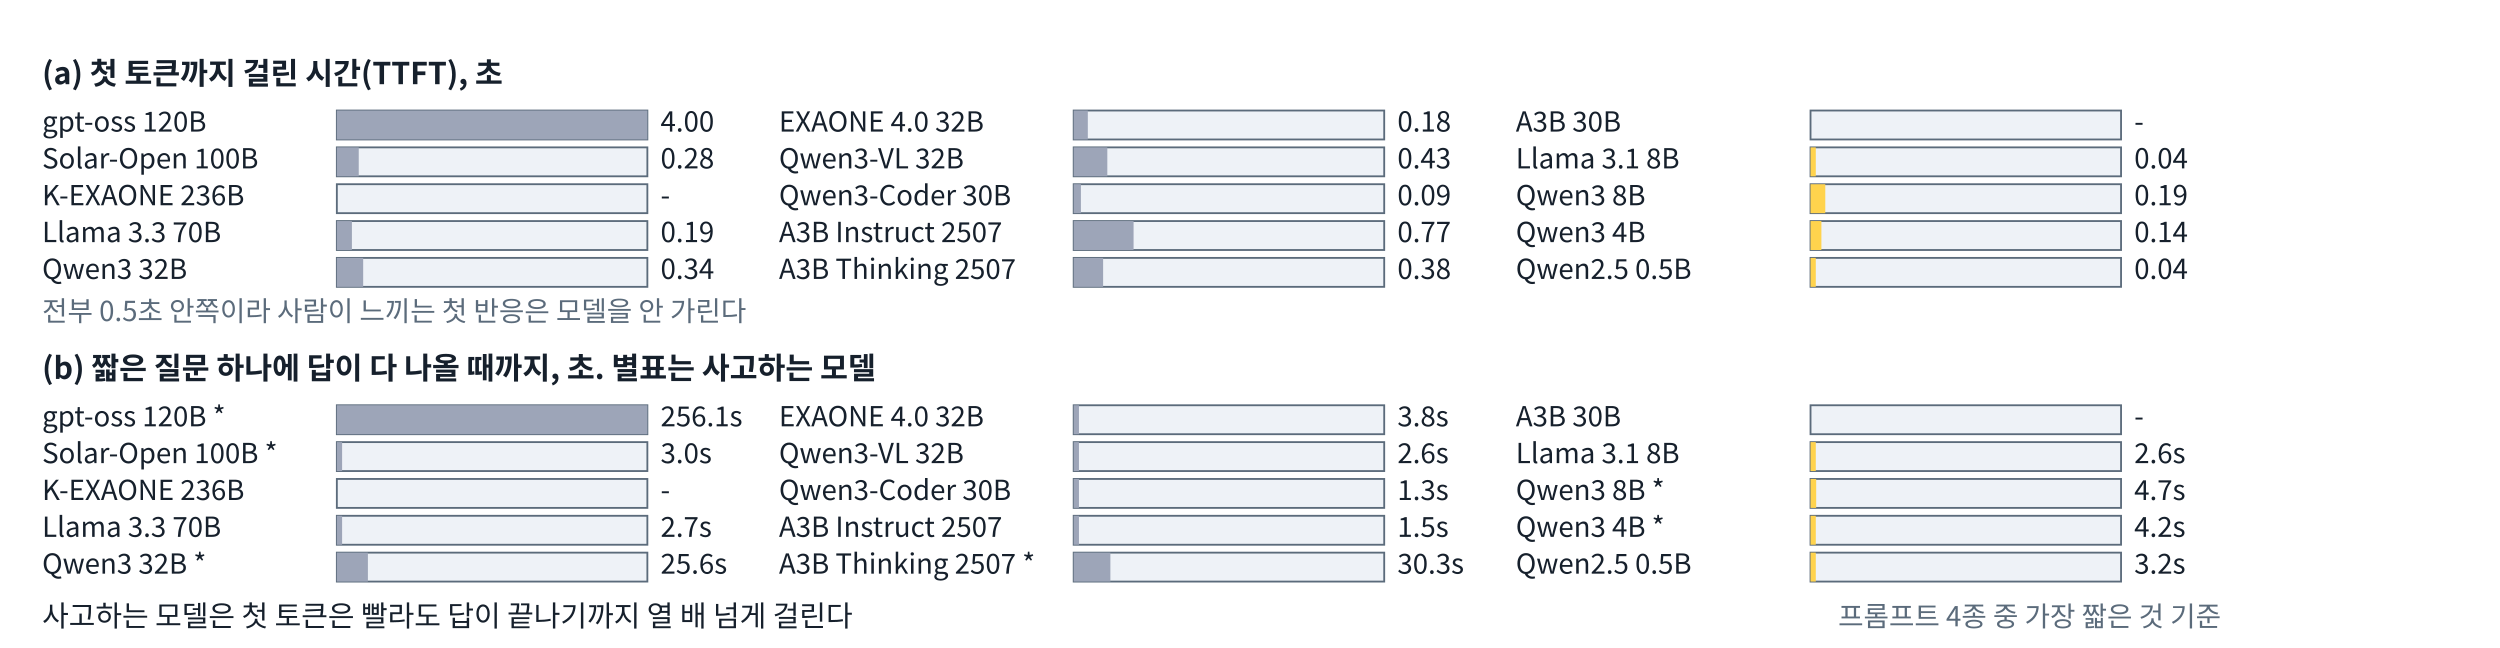
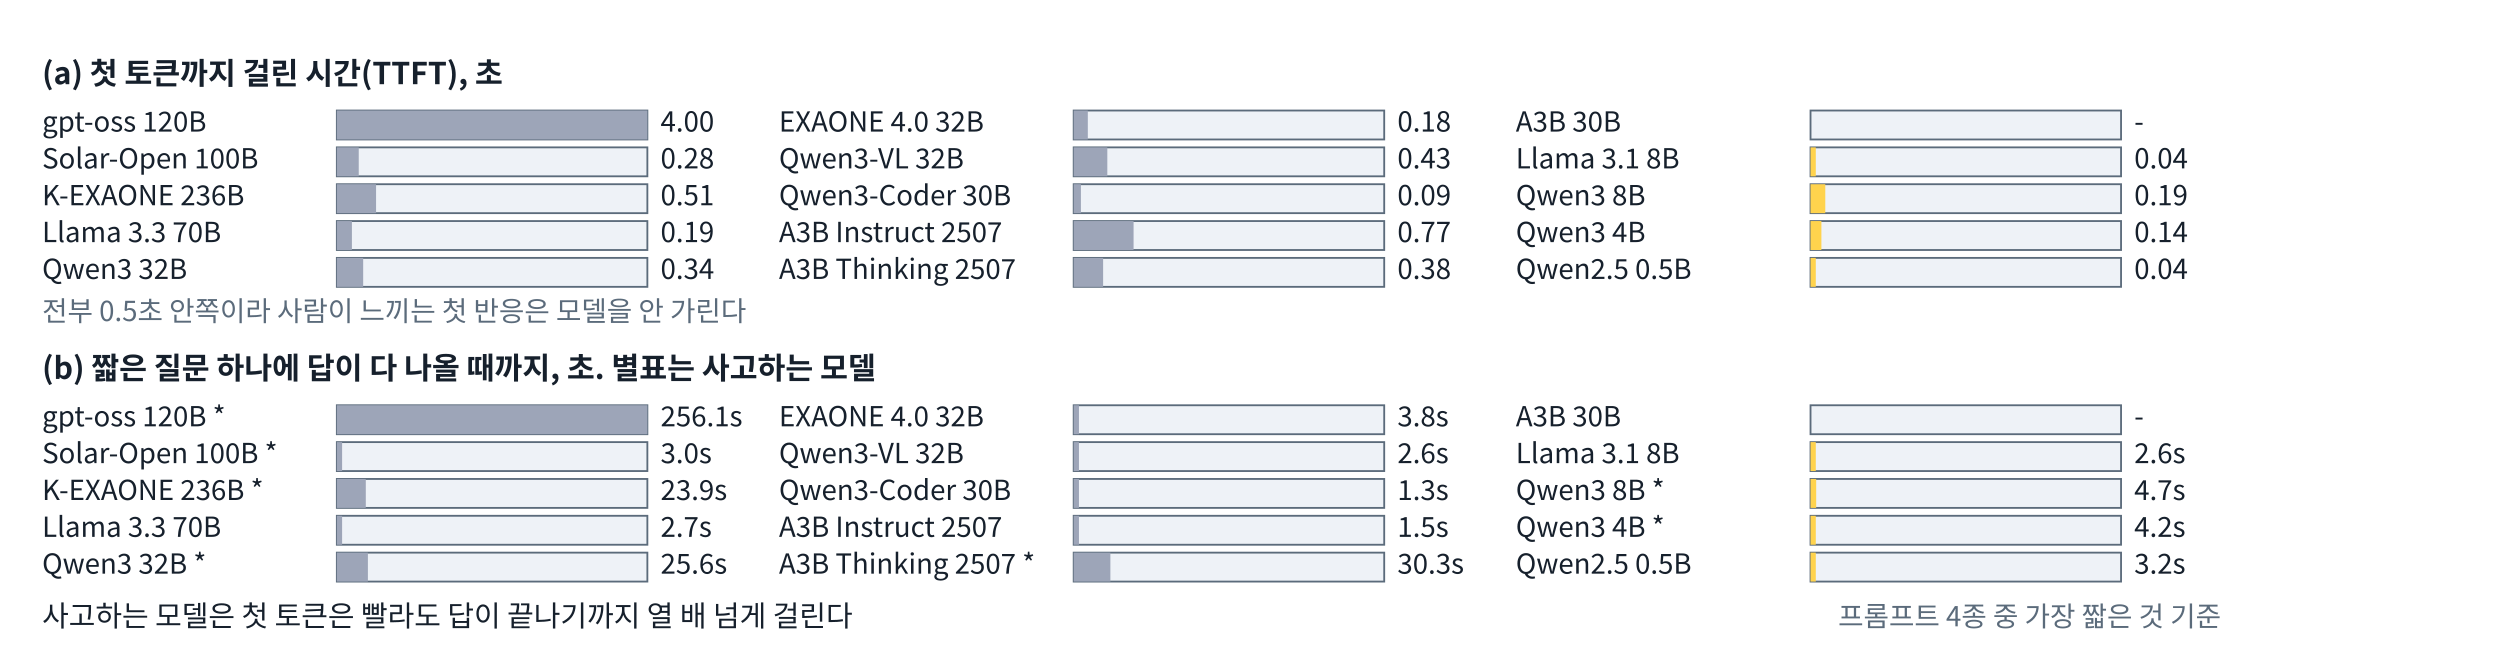
<svg xmlns="http://www.w3.org/2000/svg" viewBox="0 0 950 246">
  <g font-family="Noto Sans CJK KR">
    <text x="16" y="32" font-size="11.5" fill="#16202c" font-weight="700">(a) 첫 토큰까지 걸린 시간(TTFT), 초</text>
    <text x="16" y="50" font-size="10.5" fill="#16202c">gpt-oss 120B</text>
    <rect x="128" y="42" width="118" height="11" fill="#eef2f7" stroke="#5b6b7b" stroke-width="0.7" />
    <rect x="128" y="42" width="118.0" height="11" fill="#9da5b8" stroke="none" stroke-width="1" />
    <text x="251" y="50" font-size="10.5" fill="#16202c">4.00</text>
    <text x="16" y="64" font-size="10.5" fill="#16202c">Solar-Open 100B</text>
    <rect x="128" y="56" width="118" height="11" fill="#eef2f7" stroke="#5b6b7b" stroke-width="0.7" />
    <rect x="128" y="56" width="8.323" height="11" fill="#9da5b8" stroke="none" stroke-width="1" />
    <text x="251" y="64" font-size="10.5" fill="#16202c">0.28</text>
    <text x="16" y="78" font-size="10.5" fill="#16202c">K-EXAONE 236B</text>
    <rect x="128" y="70" width="118" height="11" fill="#eef2f7" stroke="#5b6b7b" stroke-width="0.7" />
-     <text x="251" y="78" font-size="10.5" fill="#16202c">-</text>
+     <rect x="128" y="70" width="14.905" height="11" fill="#9da5b8" stroke="none" stroke-width="1" />
+     <text x="251" y="78" font-size="10.5" fill="#16202c">0.51</text>
    <text x="16" y="92" font-size="10.5" fill="#16202c">Llama 3.3 70B</text>
    <rect x="128" y="84" width="118" height="11" fill="#eef2f7" stroke="#5b6b7b" stroke-width="0.7" />
    <rect x="128" y="84" width="5.726" height="11" fill="#9da5b8" stroke="none" stroke-width="1" />
    <text x="251" y="92" font-size="10.5" fill="#16202c">0.19</text>
    <text x="16" y="106" font-size="10.5" fill="#16202c">Qwen3 32B</text>
    <rect x="128" y="98" width="118" height="11" fill="#eef2f7" stroke="#5b6b7b" stroke-width="0.7" />
    <rect x="128" y="98" width="10.006" height="11" fill="#9da5b8" stroke="none" stroke-width="1" />
    <text x="251" y="106" font-size="10.5" fill="#16202c">0.34</text>
    <text x="296" y="50" font-size="10.5" fill="#16202c">EXAONE 4.0 32B</text>
    <rect x="408" y="42" width="118" height="11" fill="#eef2f7" stroke="#5b6b7b" stroke-width="0.7" />
    <rect x="408" y="42" width="5.372" height="11" fill="#9da5b8" stroke="none" stroke-width="1" />
    <text x="531" y="50" font-size="10.5" fill="#16202c">0.18</text>
    <text x="296" y="64" font-size="10.5" fill="#16202c">Qwen3-VL 32B</text>
    <rect x="408" y="56" width="118" height="11" fill="#eef2f7" stroke="#5b6b7b" stroke-width="0.7" />
    <rect x="408" y="56" width="12.78" height="11" fill="#9da5b8" stroke="none" stroke-width="1" />
    <text x="531" y="64" font-size="10.5" fill="#16202c">0.43</text>
    <text x="296" y="78" font-size="10.5" fill="#16202c">Qwen3-Coder 30B</text>
    <rect x="408" y="70" width="118" height="11" fill="#eef2f7" stroke="#5b6b7b" stroke-width="0.7" />
    <rect x="408" y="70" width="2.745" height="11" fill="#9da5b8" stroke="none" stroke-width="1" />
    <text x="531" y="78" font-size="10.5" fill="#16202c">0.09</text>
    <text x="296" y="92" font-size="10.5" fill="#16202c">A3B Instruct 2507</text>
    <rect x="408" y="84" width="118" height="11" fill="#eef2f7" stroke="#5b6b7b" stroke-width="0.7" />
    <rect x="408" y="84" width="22.756" height="11" fill="#9da5b8" stroke="none" stroke-width="1" />
    <text x="531" y="92" font-size="10.5" fill="#16202c">0.77</text>
    <text x="296" y="106" font-size="10.5" fill="#16202c">A3B Thinking 2507</text>
    <rect x="408" y="98" width="118" height="11" fill="#eef2f7" stroke="#5b6b7b" stroke-width="0.7" />
    <rect x="408" y="98" width="11.186" height="11" fill="#9da5b8" stroke="none" stroke-width="1" />
    <text x="531" y="106" font-size="10.5" fill="#16202c">0.38</text>
    <text x="576" y="50" font-size="10.5" fill="#16202c">A3B 30B</text>
    <rect x="688" y="42" width="118" height="11" fill="#eef2f7" stroke="#5b6b7b" stroke-width="0.7" />
    <text x="811" y="50" font-size="10.5" fill="#16202c">-</text>
    <text x="576" y="64" font-size="10.5" fill="#16202c">Llama 3.1 8B</text>
    <rect x="688" y="56" width="118" height="11" fill="#eef2f7" stroke="#5b6b7b" stroke-width="0.7" />
    <rect x="688" y="56" width="2" height="11" fill="#ffd34d" stroke="none" stroke-width="1" />
    <text x="811" y="64" font-size="10.5" fill="#16202c">0.04</text>
    <text x="576" y="78" font-size="10.5" fill="#16202c">Qwen3 8B</text>
    <rect x="688" y="70" width="118" height="11" fill="#eef2f7" stroke="#5b6b7b" stroke-width="0.7" />
    <rect x="688" y="70" width="5.608" height="11" fill="#ffd34d" stroke="none" stroke-width="1" />
    <text x="811" y="78" font-size="10.5" fill="#16202c">0.19</text>
    <text x="576" y="92" font-size="10.5" fill="#16202c">Qwen3 4B</text>
    <rect x="688" y="84" width="118" height="11" fill="#eef2f7" stroke="#5b6b7b" stroke-width="0.7" />
    <rect x="688" y="84" width="4.132" height="11" fill="#ffd34d" stroke="none" stroke-width="1" />
    <text x="811" y="92" font-size="10.5" fill="#16202c">0.14</text>
    <text x="576" y="106" font-size="10.5" fill="#16202c">Qwen2.5 0.5B</text>
    <rect x="688" y="98" width="118" height="11" fill="#eef2f7" stroke="#5b6b7b" stroke-width="0.7" />
    <rect x="688" y="98" width="2" height="11" fill="#ffd34d" stroke="none" stroke-width="1" />
    <text x="811" y="106" font-size="10.5" fill="#16202c">0.04</text>
    <text x="16" y="122" font-size="10.5" fill="#5b6b7b">전부 0.5초 안쪽이라 사람이 느끼는 첫 반응은 모델을 안 가린다</text>
    <text x="16" y="144" font-size="11.5" fill="#16202c" font-weight="700">(b) 짧은 질문 하나에 답이 다 나올 때까지, 초. 별표는 사고하는 모델</text>
    <text x="16" y="162" font-size="10.5" fill="#16202c">gpt-oss 120B *</text>
    <rect x="128" y="154" width="118" height="11" fill="#eef2f7" stroke="#5b6b7b" stroke-width="0.7" />
    <rect x="128" y="154" width="118.0" height="11" fill="#9da5b8" stroke="none" stroke-width="1" />
    <text x="251" y="162" font-size="10.5" fill="#16202c">256.1s</text>
    <text x="16" y="176" font-size="10.5" fill="#16202c">Solar-Open 100B *</text>
    <rect x="128" y="168" width="118" height="11" fill="#eef2f7" stroke="#5b6b7b" stroke-width="0.7" />
    <rect x="128" y="168" width="2" height="11" fill="#9da5b8" stroke="none" stroke-width="1" />
    <text x="251" y="176" font-size="10.5" fill="#16202c">3.0s</text>
-     <text x="16" y="190" font-size="10.5" fill="#16202c">K-EXAONE 236B</text>
+     <text x="16" y="190" font-size="10.5" fill="#16202c">K-EXAONE 236B *</text>
    <rect x="128" y="182" width="118" height="11" fill="#eef2f7" stroke="#5b6b7b" stroke-width="0.7" />
-     <text x="251" y="190" font-size="10.5" fill="#16202c">-</text>
+     <rect x="128" y="182" width="11.001" height="11" fill="#9da5b8" stroke="none" stroke-width="1" />
+     <text x="251" y="190" font-size="10.5" fill="#16202c">23.9s</text>
    <text x="16" y="204" font-size="10.5" fill="#16202c">Llama 3.3 70B</text>
    <rect x="128" y="196" width="118" height="11" fill="#eef2f7" stroke="#5b6b7b" stroke-width="0.7" />
    <rect x="128" y="196" width="2" height="11" fill="#9da5b8" stroke="none" stroke-width="1" />
    <text x="251" y="204" font-size="10.5" fill="#16202c">2.7s</text>
    <text x="16" y="218" font-size="10.5" fill="#16202c">Qwen3 32B *</text>
    <rect x="128" y="210" width="118" height="11" fill="#eef2f7" stroke="#5b6b7b" stroke-width="0.7" />
    <rect x="128" y="210" width="11.8" height="11" fill="#9da5b8" stroke="none" stroke-width="1" />
    <text x="251" y="218" font-size="10.5" fill="#16202c">25.6s</text>
    <text x="296" y="162" font-size="10.5" fill="#16202c">EXAONE 4.0 32B</text>
    <rect x="408" y="154" width="118" height="11" fill="#eef2f7" stroke="#5b6b7b" stroke-width="0.7" />
    <rect x="408" y="154" width="2" height="11" fill="#9da5b8" stroke="none" stroke-width="1" />
    <text x="531" y="162" font-size="10.5" fill="#16202c">3.8s</text>
    <text x="296" y="176" font-size="10.5" fill="#16202c">Qwen3-VL 32B</text>
    <rect x="408" y="168" width="118" height="11" fill="#eef2f7" stroke="#5b6b7b" stroke-width="0.7" />
    <rect x="408" y="168" width="2" height="11" fill="#9da5b8" stroke="none" stroke-width="1" />
    <text x="531" y="176" font-size="10.5" fill="#16202c">2.6s</text>
    <text x="296" y="190" font-size="10.5" fill="#16202c">Qwen3-Coder 30B</text>
    <rect x="408" y="182" width="118" height="11" fill="#eef2f7" stroke="#5b6b7b" stroke-width="0.7" />
    <rect x="408" y="182" width="2" height="11" fill="#9da5b8" stroke="none" stroke-width="1" />
    <text x="531" y="190" font-size="10.5" fill="#16202c">1.3s</text>
    <text x="296" y="204" font-size="10.5" fill="#16202c">A3B Instruct 2507</text>
    <rect x="408" y="196" width="118" height="11" fill="#eef2f7" stroke="#5b6b7b" stroke-width="0.7" />
    <rect x="408" y="196" width="2" height="11" fill="#9da5b8" stroke="none" stroke-width="1" />
    <text x="531" y="204" font-size="10.5" fill="#16202c">1.5s</text>
    <text x="296" y="218" font-size="10.5" fill="#16202c">A3B Thinking 2507 *</text>
    <rect x="408" y="210" width="118" height="11" fill="#eef2f7" stroke="#5b6b7b" stroke-width="0.7" />
    <rect x="408" y="210" width="13.942" height="11" fill="#9da5b8" stroke="none" stroke-width="1" />
    <text x="531" y="218" font-size="10.5" fill="#16202c">30.3s</text>
    <text x="576" y="162" font-size="10.5" fill="#16202c">A3B 30B</text>
    <rect x="688" y="154" width="118" height="11" fill="#eef2f7" stroke="#5b6b7b" stroke-width="0.7" />
    <text x="811" y="162" font-size="10.5" fill="#16202c">-</text>
    <text x="576" y="176" font-size="10.5" fill="#16202c">Llama 3.1 8B</text>
    <rect x="688" y="168" width="118" height="11" fill="#eef2f7" stroke="#5b6b7b" stroke-width="0.7" />
    <rect x="688" y="168" width="2" height="11" fill="#ffd34d" stroke="none" stroke-width="1" />
    <text x="811" y="176" font-size="10.5" fill="#16202c">2.6s</text>
    <text x="576" y="190" font-size="10.5" fill="#16202c">Qwen3 8B *</text>
    <rect x="688" y="182" width="118" height="11" fill="#eef2f7" stroke="#5b6b7b" stroke-width="0.7" />
    <rect x="688" y="182" width="2.15" height="11" fill="#ffd34d" stroke="none" stroke-width="1" />
    <text x="811" y="190" font-size="10.5" fill="#16202c">4.7s</text>
    <text x="576" y="204" font-size="10.5" fill="#16202c">Qwen3 4B *</text>
    <rect x="688" y="196" width="118" height="11" fill="#eef2f7" stroke="#5b6b7b" stroke-width="0.7" />
    <rect x="688" y="196" width="2" height="11" fill="#ffd34d" stroke="none" stroke-width="1" />
    <text x="811" y="204" font-size="10.5" fill="#16202c">4.2s</text>
    <text x="576" y="218" font-size="10.5" fill="#16202c">Qwen2.5 0.5B</text>
    <rect x="688" y="210" width="118" height="11" fill="#eef2f7" stroke="#5b6b7b" stroke-width="0.7" />
    <rect x="688" y="210" width="2" height="11" fill="#ffd34d" stroke="none" stroke-width="1" />
    <text x="811" y="218" font-size="10.5" fill="#16202c">3.2s</text>
    <text x="16" y="238" font-size="11" fill="#16202c">사고하는 모델은 첫 토큰은 빨라도 답이 끝나기까지 열 배 넘게 걸린다</text>
    <text x="844" y="238" font-size="10.5" fill="#5b6b7b" text-anchor="end">프롬프트 4종 중 가장 짧은 것 기준</text>
  </g>
</svg>
